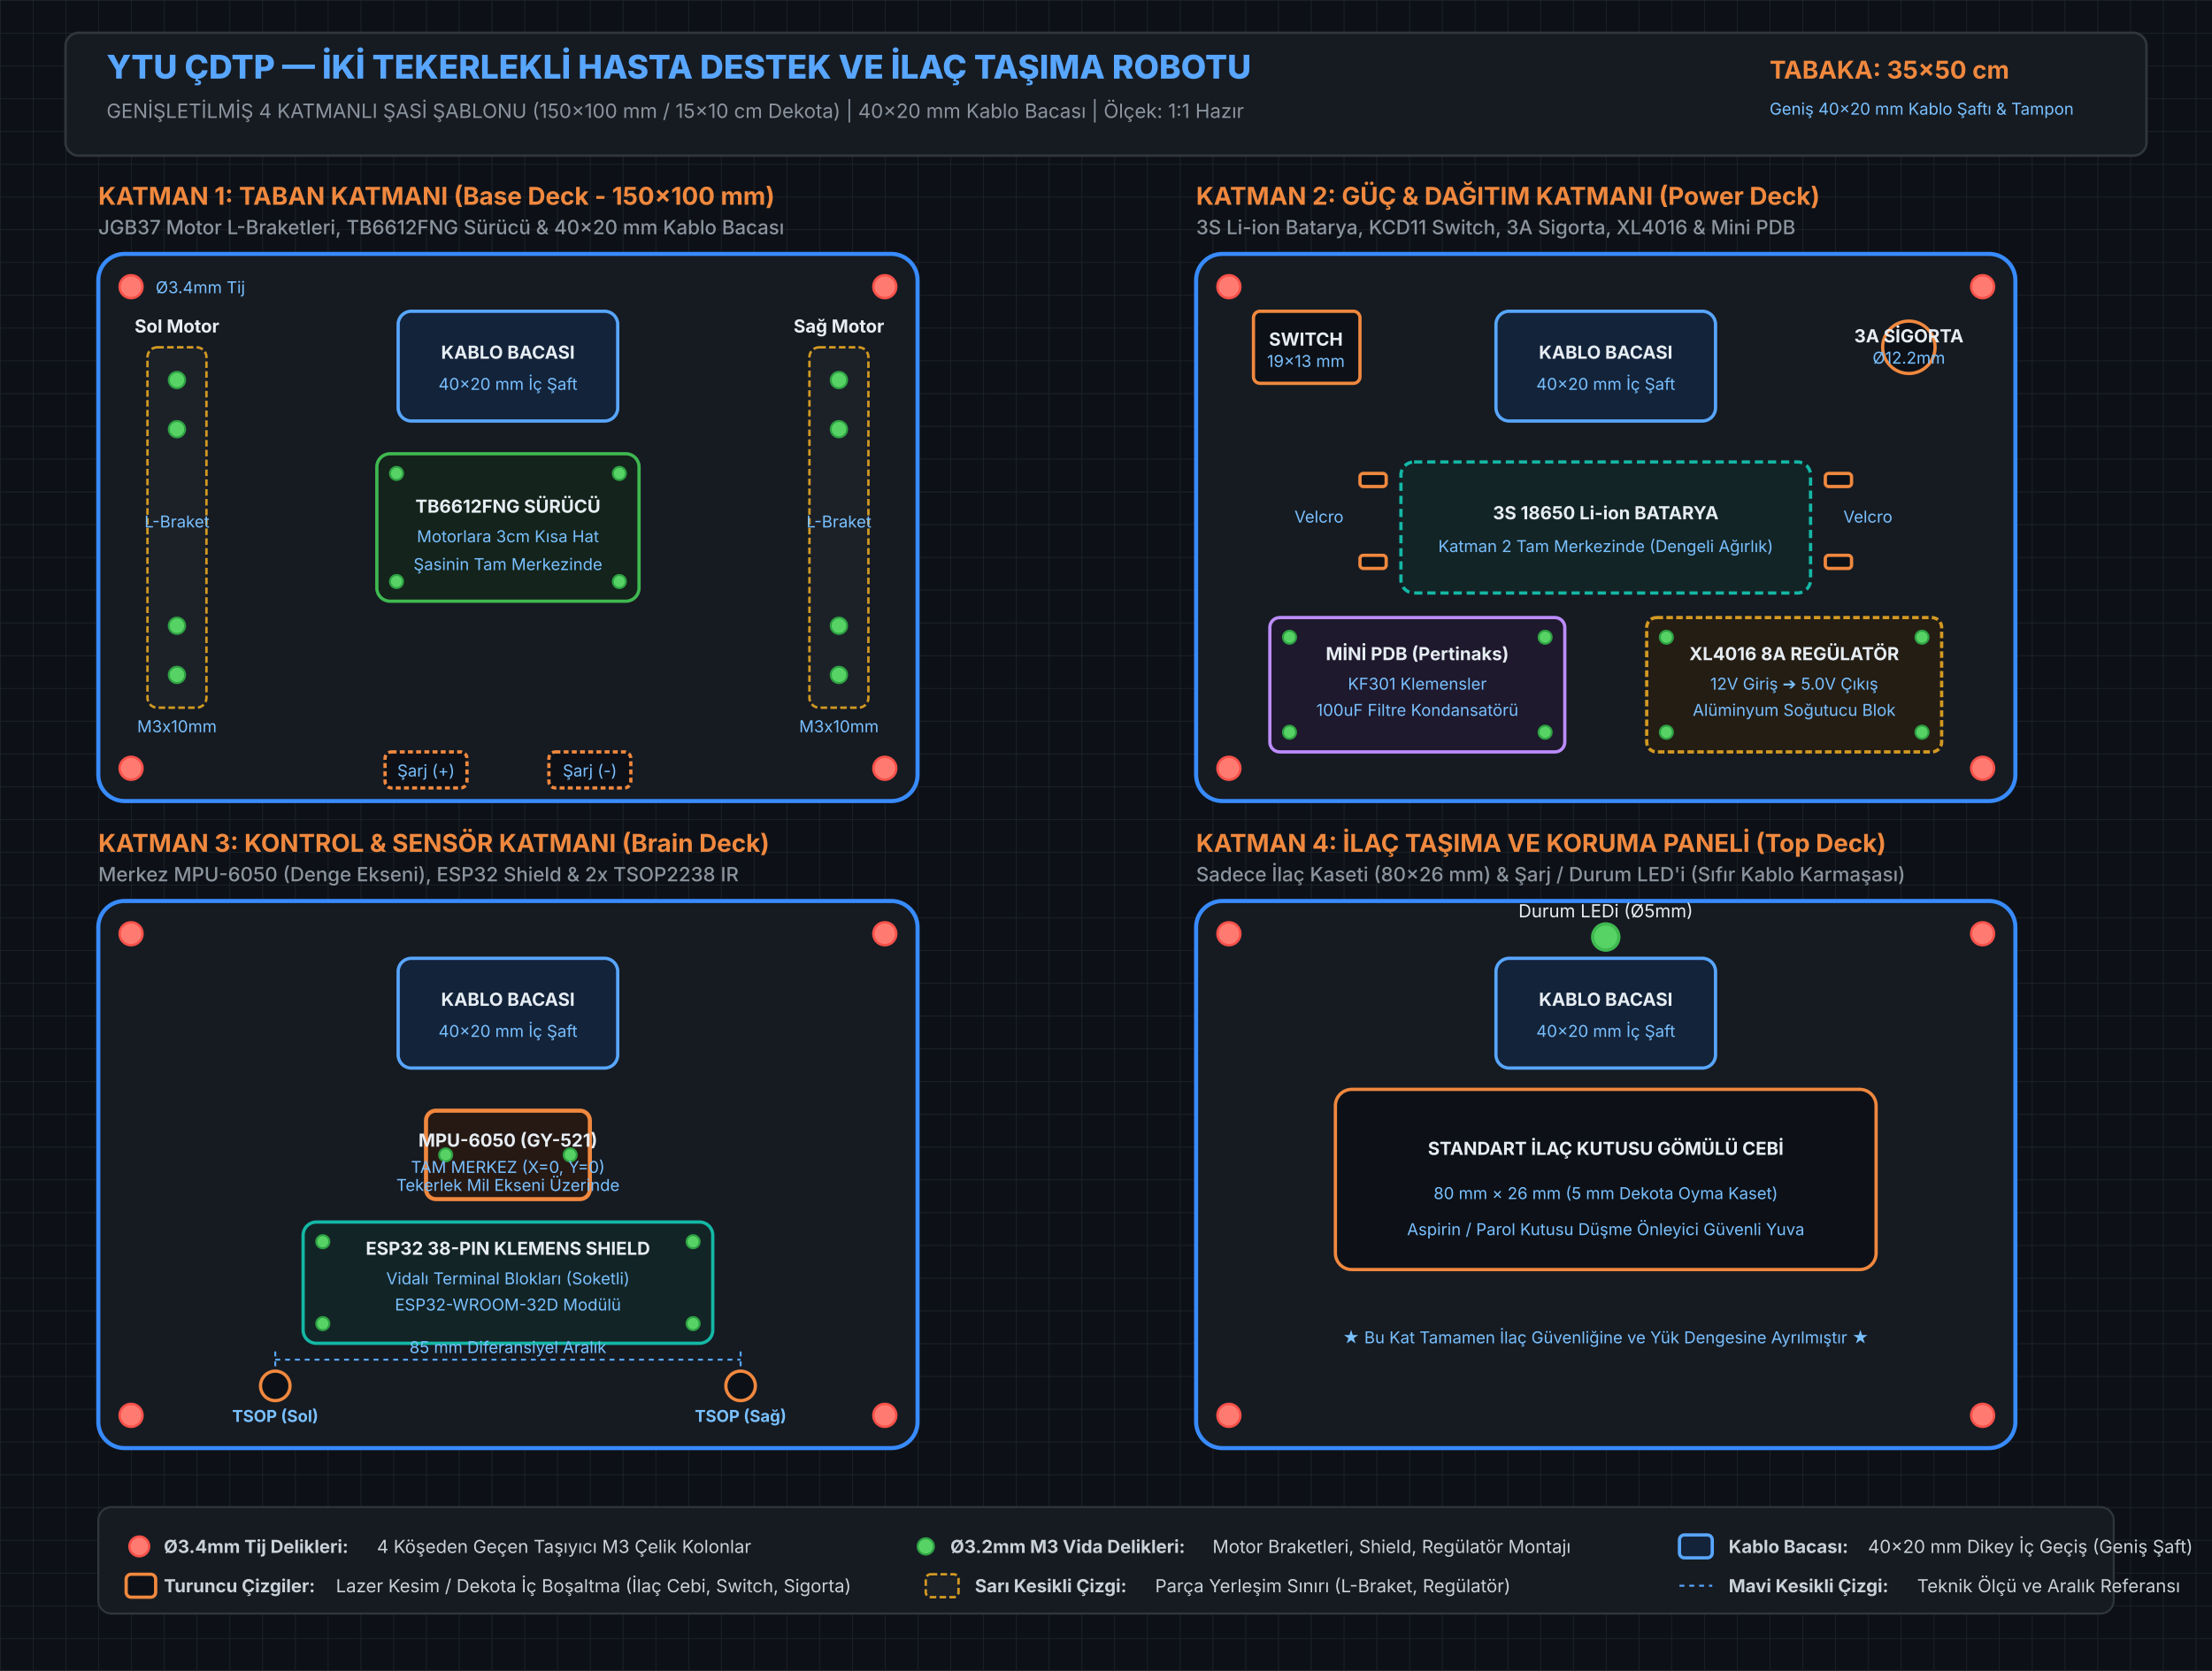
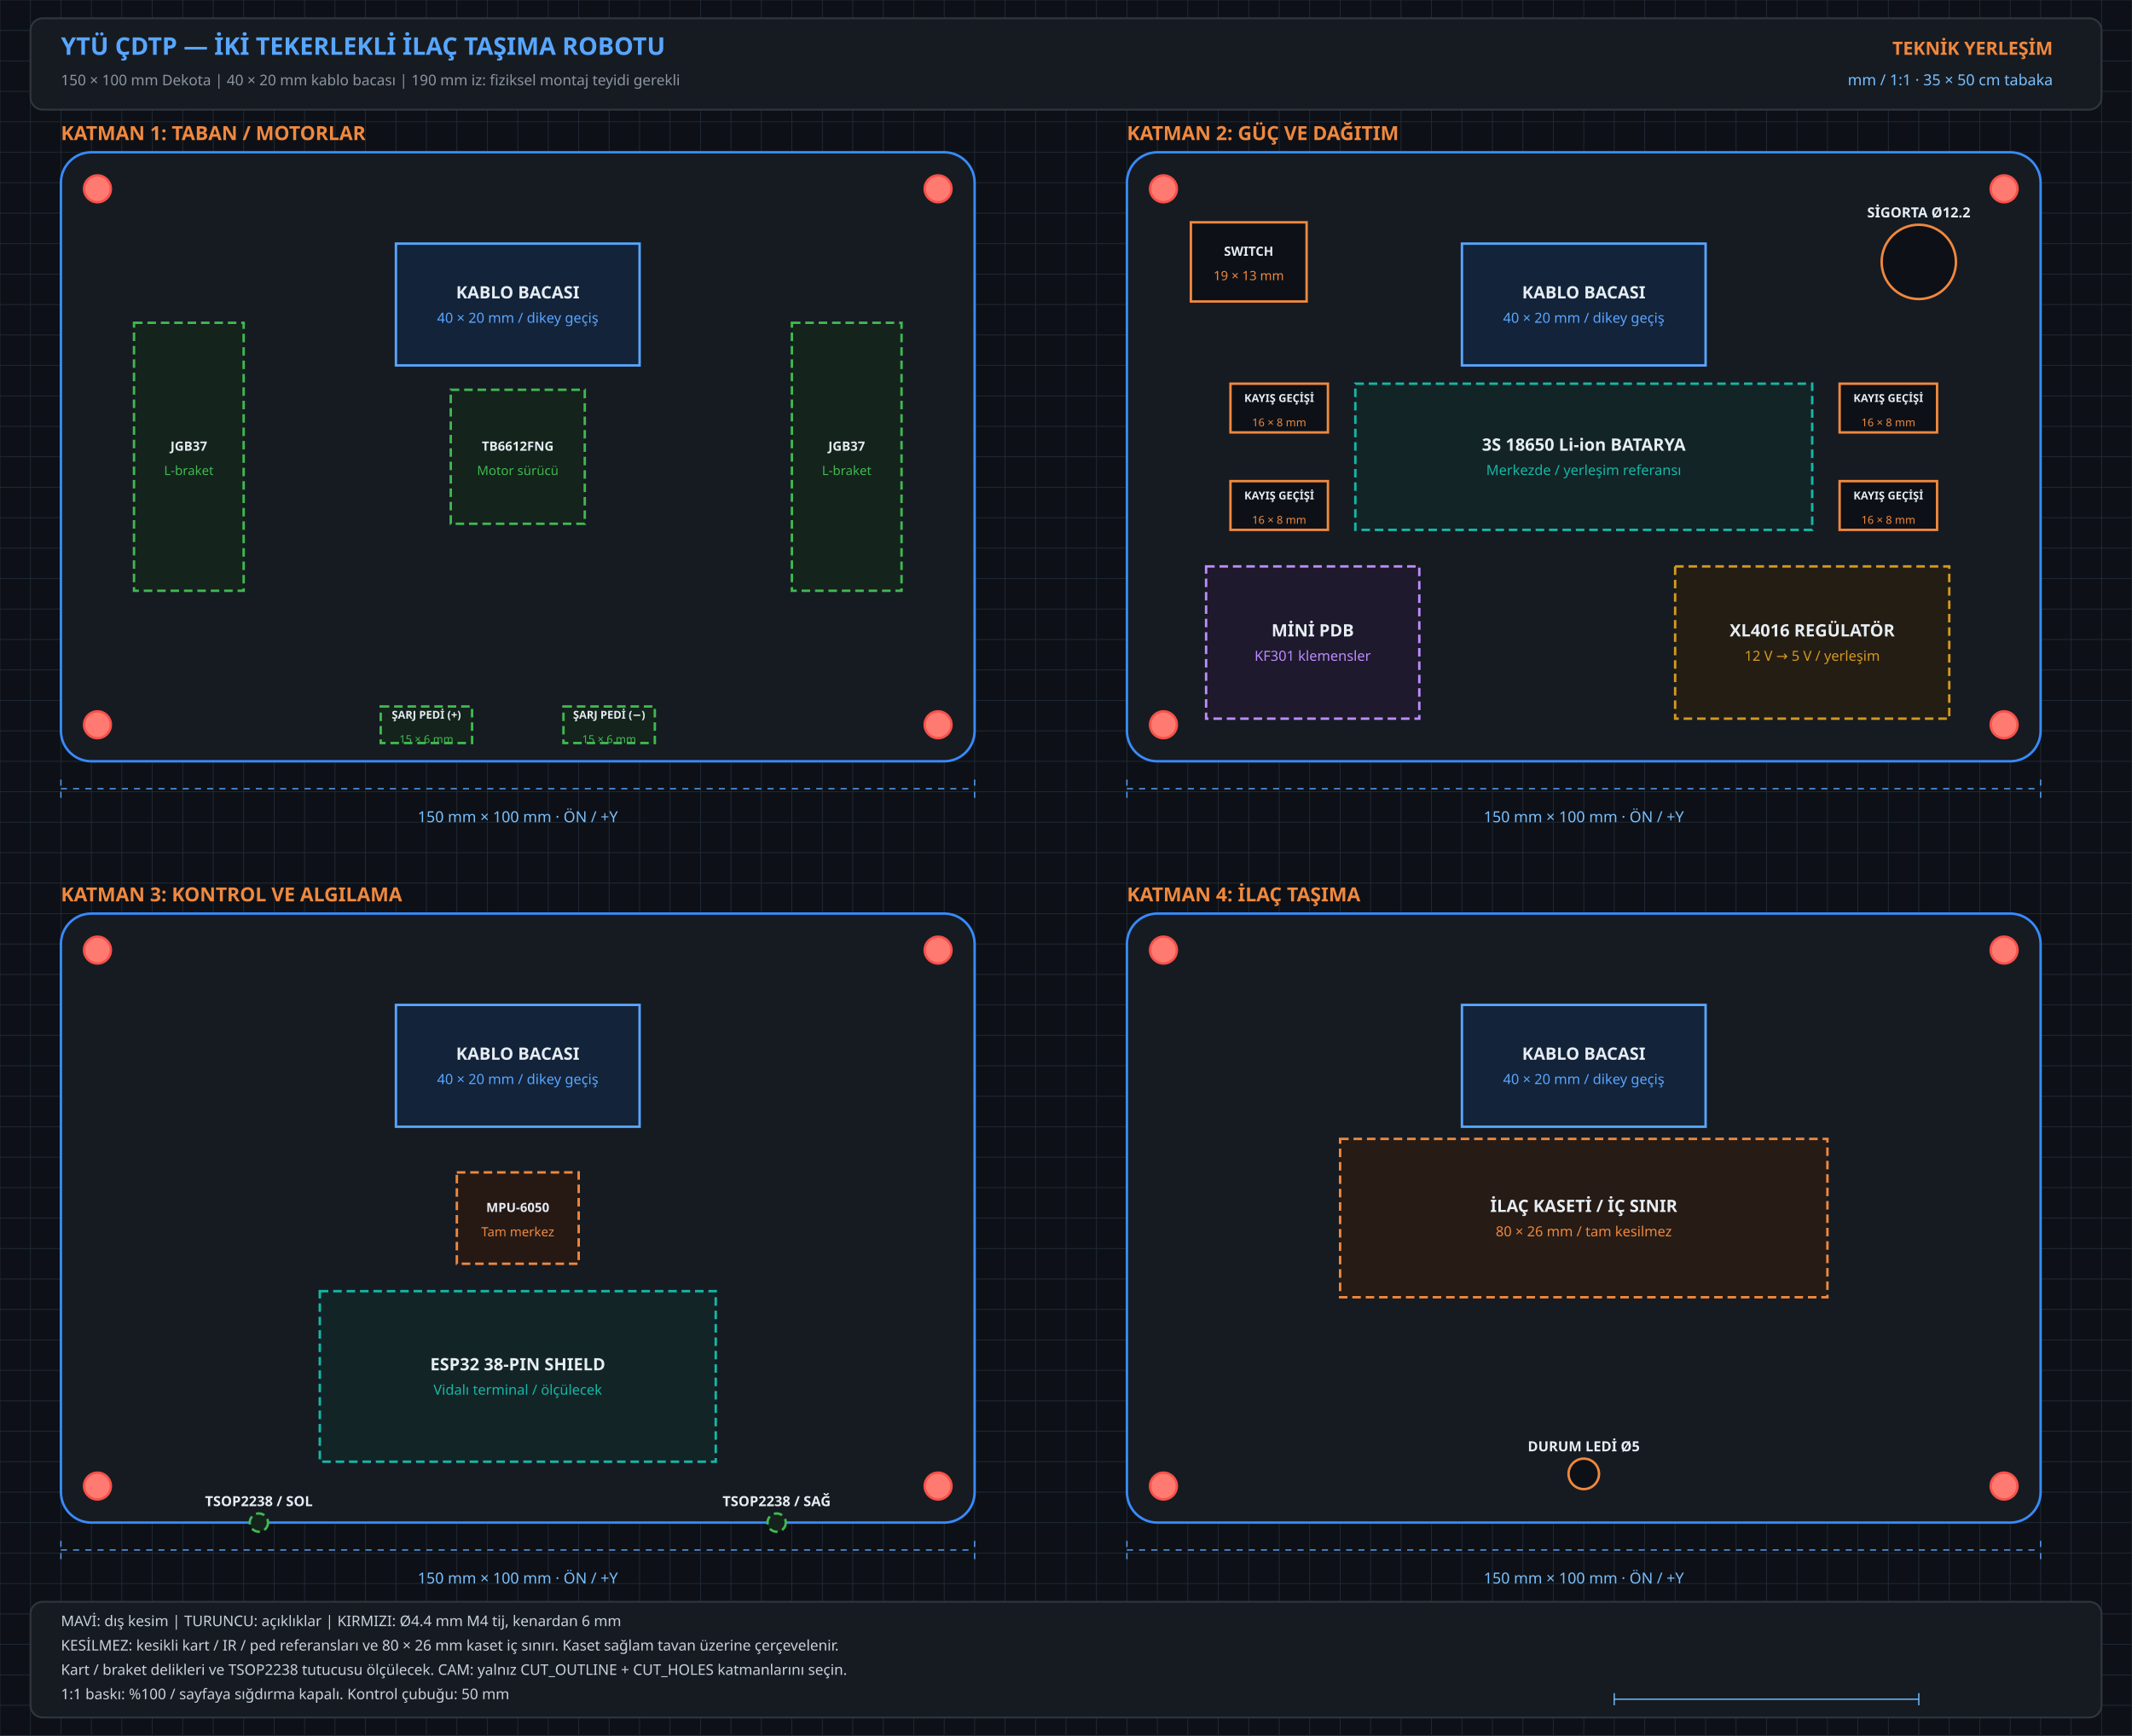
- <svg xmlns="http://www.w3.org/2000/svg" viewBox="0 0 1350 1020" width="100%" height="100%">
-   <defs>
-     <pattern id="cadGrid" width="20" height="20" patternUnits="userSpaceOnUse">
-       <path d="M 20 0 L 0 0 0 20" fill="none" stroke="#22272e" stroke-width="0.7" />
-     </pattern>
-     <style>
-       .title { font-family: 'Inter', -apple-system, sans-serif; font-weight: 800; fill: #58a6ff; }
-       .subtitle { font-family: 'Inter', -apple-system, sans-serif; font-weight: 400; fill: #8b949e; }
-       .plate-title { font-family: 'Inter', -apple-system, sans-serif; font-weight: 700; fill: #f0883e; font-size: 15px; }
-       .plate-sub { font-family: 'Inter', -apple-system, sans-serif; font-weight: 500; fill: #8b949e; font-size: 12px; }
-       .dim-text { font-family: 'Inter', -apple-system, sans-serif; font-size: 10px; fill: #79c0ff; }
-       .note-text { font-family: 'Inter', -apple-system, sans-serif; font-size: 11px; fill: #c9d1d9; }
-       .label-text { font-family: 'Inter', -apple-system, sans-serif; font-size: 11px; fill: #e6edf3; }
-       .outline { fill: #161b22; stroke: #388bfd; stroke-width: 2.5; }
-       .tij-hole { fill: #ff7b72; stroke: #f85149; stroke-width: 1.5; }
-       .mount-hole { fill: #56d364; stroke: #2ea043; stroke-width: 1.2; }
-       .slot { fill: #1c2128; stroke: #d29922; stroke-width: 1.5; stroke-dasharray: 4,2; }
-       .cutout { fill: #0d1117; stroke: #f0883e; stroke-width: 2.0; }
-       .riser { fill: #13233a; stroke: #58a6ff; stroke-width: 2.0; }
-       .dim-line { stroke: #58a6ff; stroke-width: 1.2; stroke-dasharray: 3,3; }
-       
-       /* Modüllere Özel Canlı Renkli Kutular */
-       .driver-box { fill: #14231b; stroke: #3fb950; stroke-width: 2.0; }
-       .pdb-box { fill: #1e192c; stroke: #bc8cff; stroke-width: 2.0; }
-       .reg-box { fill: #241d14; stroke: #d29922; stroke-width: 2.0; stroke-dasharray: 4,2; }
-       .shield-box { fill: #132426; stroke: #14b8a6; stroke-width: 2.0; }
-       .imu-box { fill: #261914; stroke: #f0883e; stroke-width: 2.5; }
-     </style>
-   </defs>
-   <rect width="1350" height="1020" fill="#0d1117" />
-   <rect width="1350" height="1020" fill="url(#cadGrid)" />
-   <rect x="40" y="20" width="1270" height="75" rx="8" fill="#161b22" stroke="#30363d" stroke-width="1.5" />
-   <text x="65" y="48" class="title" font-size="20">YTU ÇDTP — İKİ TEKERLEKLİ HASTA DESTEK VE İLAÇ TAŞIMA ROBOTU</text>
-   <text x="65" y="72" class="subtitle" font-size="12">GENİŞLETİLMİŞ 4 KATMANLI ŞASİ ŞABLONU (150×100 mm / 15×10 cm Dekota) | 40×20 mm Kablo Bacası | Ölçek: 1:1 Hazır</text>
-   <text x="1080" y="48" class="plate-title" font-size="14">TABAKA: 35×50 cm</text>
-   <text x="1080" y="70" class="dim-text" font-size="11">Geniş 40×20 mm Kablo Şaftı &amp; Tampon</text>
-   <g transform="translate(60, 125)">
-     <text x="0" y="0" class="plate-title">KATMAN 1: TABAN KATMANI (Base Deck - 150×100 mm)</text>
-     <text x="0" y="18" class="plate-sub">JGB37 Motor L-Braketleri, TB6612FNG Sürücü &amp; 40×20 mm Kablo Bacası</text>
-     <rect x="0" y="30" width="500" height="334" rx="16" class="outline" />
-     <circle cx="20" cy="50" r="7" class="tij-hole" />
-     <circle cx="480" cy="50" r="7" class="tij-hole" />
-     <circle cx="20" cy="344" r="7" class="tij-hole" />
-     <circle cx="480" cy="344" r="7" class="tij-hole" />
-     <text x="35" y="54" class="dim-text" font-size="9">Ø3.4mm Tij</text>
-     <rect x="30" y="87" width="36" height="220" rx="6" class="slot" />
-     <circle cx="48" cy="107" r="5" class="mount-hole" />
-     <circle cx="48" cy="137" r="5" class="mount-hole" />
-     <circle cx="48" cy="257" r="5" class="mount-hole" />
-     <circle cx="48" cy="287" r="5" class="mount-hole" />
-     <text x="48" y="78" text-anchor="middle" class="label-text" font-weight="bold" font-size="10" fill="#d29922">Sol Motor</text>
-     <text x="48" y="197" text-anchor="middle" class="dim-text" font-size="9">L-Braket</text>
-     <text x="48" y="322" text-anchor="middle" class="dim-text" font-size="8">M3x10mm</text>
-     <rect x="434" y="87" width="36" height="220" rx="6" class="slot" />
-     <circle cx="452" cy="107" r="5" class="mount-hole" />
-     <circle cx="452" cy="137" r="5" class="mount-hole" />
-     <circle cx="452" cy="257" r="5" class="mount-hole" />
-     <circle cx="452" cy="287" r="5" class="mount-hole" />
-     <text x="452" y="78" text-anchor="middle" class="label-text" font-weight="bold" font-size="10" fill="#d29922">Sağ Motor</text>
-     <text x="452" y="197" text-anchor="middle" class="dim-text" font-size="9">L-Braket</text>
-     <text x="452" y="322" text-anchor="middle" class="dim-text" font-size="8">M3x10mm</text>
-     <rect x="183" y="65" width="134" height="67" rx="8" class="riser" />
-     <text x="250" y="94" text-anchor="middle" class="label-text" font-weight="bold" font-size="11" fill="#58a6ff">KABLO BACASI</text>
-     <text x="250" y="113" text-anchor="middle" class="dim-text" font-size="10">40×20 mm İç Şaft</text>
-     <rect x="170" y="152" width="160" height="90" rx="8" class="driver-box" />
-     <circle cx="182" cy="164" r="4" class="mount-hole" />
-     <circle cx="318" cy="164" r="4" class="mount-hole" />
-     <circle cx="182" cy="230" r="4" class="mount-hole" />
-     <circle cx="318" cy="230" r="4" class="mount-hole" />
-     <text x="250" y="188" text-anchor="middle" class="label-text" font-weight="bold" font-size="12" fill="#56d364">TB6612FNG SÜRÜCÜ</text>
-     <text x="250" y="206" text-anchor="middle" class="dim-text" font-size="10">Motorlara 3cm Kısa Hat</text>
-     <text x="250" y="223" text-anchor="middle" class="dim-text" font-size="9" fill="#7ee787">Şasinin Tam Merkezinde</text>
-     <rect x="175" y="334" width="50" height="22" rx="4" class="cutout" stroke-dasharray="3,2" />
-     <rect x="275" y="334" width="50" height="22" rx="4" class="cutout" stroke-dasharray="3,2" />
-     <text x="200" y="349" text-anchor="middle" class="dim-text" font-size="10">Şarj (+)</text>
-     <text x="300" y="349" text-anchor="middle" class="dim-text" font-size="10">Şarj (-)</text>
+ <svg xmlns="http://www.w3.org/2000/svg" width="350mm" height="285mm" viewBox="0 0 350 285" font-family="sans-serif" font-size="2.5" fill="#c9d1d9">
+   <rect width="350" height="285" fill="#0d1117" />
+   <path d="M 0 0 V 285 M 5 0 V 285 M 10 0 V 285 M 15 0 V 285 M 20 0 V 285 M 25 0 V 285 M 30 0 V 285 M 35 0 V 285 M 40 0 V 285 M 45 0 V 285 M 50 0 V 285 M 55 0 V 285 M 60 0 V 285 M 65 0 V 285 M 70 0 V 285 M 75 0 V 285 M 80 0 V 285 M 85 0 V 285 M 90 0 V 285 M 95 0 V 285 M 100 0 V 285 M 105 0 V 285 M 110 0 V 285 M 115 0 V 285 M 120 0 V 285 M 125 0 V 285 M 130 0 V 285 M 135 0 V 285 M 140 0 V 285 M 145 0 V 285 M 150 0 V 285 M 155 0 V 285 M 160 0 V 285 M 165 0 V 285 M 170 0 V 285 M 175 0 V 285 M 180 0 V 285 M 185 0 V 285 M 190 0 V 285 M 195 0 V 285 M 200 0 V 285 M 205 0 V 285 M 210 0 V 285 M 215 0 V 285 M 220 0 V 285 M 225 0 V 285 M 230 0 V 285 M 235 0 V 285 M 240 0 V 285 M 245 0 V 285 M 250 0 V 285 M 255 0 V 285 M 260 0 V 285 M 265 0 V 285 M 270 0 V 285 M 275 0 V 285 M 280 0 V 285 M 285 0 V 285 M 290 0 V 285 M 295 0 V 285 M 300 0 V 285 M 305 0 V 285 M 310 0 V 285 M 315 0 V 285 M 320 0 V 285 M 325 0 V 285 M 330 0 V 285 M 335 0 V 285 M 340 0 V 285 M 345 0 V 285 M 350 0 V 285 M 0 0 H 350 M 0 5 H 350 M 0 10 H 350 M 0 15 H 350 M 0 20 H 350 M 0 25 H 350 M 0 30 H 350 M 0 35 H 350 M 0 40 H 350 M 0 45 H 350 M 0 50 H 350 M 0 55 H 350 M 0 60 H 350 M 0 65 H 350 M 0 70 H 350 M 0 75 H 350 M 0 80 H 350 M 0 85 H 350 M 0 90 H 350 M 0 95 H 350 M 0 100 H 350 M 0 105 H 350 M 0 110 H 350 M 0 115 H 350 M 0 120 H 350 M 0 125 H 350 M 0 130 H 350 M 0 135 H 350 M 0 140 H 350 M 0 145 H 350 M 0 150 H 350 M 0 155 H 350 M 0 160 H 350 M 0 165 H 350 M 0 170 H 350 M 0 175 H 350 M 0 180 H 350 M 0 185 H 350 M 0 190 H 350 M 0 195 H 350 M 0 200 H 350 M 0 205 H 350 M 0 210 H 350 M 0 215 H 350 M 0 220 H 350 M 0 225 H 350 M 0 230 H 350 M 0 235 H 350 M 0 240 H 350 M 0 245 H 350 M 0 250 H 350 M 0 255 H 350 M 0 260 H 350 M 0 265 H 350 M 0 270 H 350 M 0 275 H 350 M 0 280 H 350 M 0 285 H 350" fill="none" stroke="#222b38" stroke-width="0.12" />
+   <rect x="5" y="3" width="340" height="15" rx="2" fill="#161b22" stroke="#30363d" stroke-width="0.3" />
+   <text x="10" y="9" fill="#58a6ff" font-size="4" font-weight="bold">YTÜ ÇDTP — İKİ TEKERLEKLİ İLAÇ TAŞIMA ROBOTU</text>
+   <text x="10" y="14" fill="#8b949e" font-size="2.4">150 × 100 mm Dekota | 40 × 20 mm kablo bacası | 190 mm iz: fiziksel montaj teyidi gerekli</text>
+   <text x="337" y="9" text-anchor="end" fill="#f0883e" font-size="3" font-weight="bold">TEKNİK YERLEŞİM</text>
+   <text x="337" y="14" text-anchor="end" fill="#79c0ff">mm / 1:1 · 35 × 50 cm tabaka</text>
+   <g transform="translate(10,25)">
+     <text x="0" y="-2" fill="#f0883e" font-size="3.2" font-weight="bold">KATMAN 1: TABAN / MOTORLAR</text>
+     <rect id="1-0" class="CUT_OUTLINE" fill="#161b22" stroke="#388bfd" stroke-width="0.4" x="0" y="0" width="150" height="100" rx="5" />
+     <circle id="1-1" class="CUT_HOLES" fill="#ff7b72" stroke="#f85149" stroke-width="0.4" cx="6" cy="6" r="2.2" />
+     <circle id="1-2" class="CUT_HOLES" fill="#ff7b72" stroke="#f85149" stroke-width="0.4" cx="6" cy="94" r="2.2" />
+     <circle id="1-3" class="CUT_HOLES" fill="#ff7b72" stroke="#f85149" stroke-width="0.4" cx="144" cy="6" r="2.2" />
+     <circle id="1-4" class="CUT_HOLES" fill="#ff7b72" stroke="#f85149" stroke-width="0.4" cx="144" cy="94" r="2.2" />
+     <rect id="1-5" class="CUT_HOLES" fill="#13233a" stroke="#58a6ff" stroke-width="0.4" x="55" y="15" width="40" height="20" rx="0" />
+     <text x="75.0" y="24.0" text-anchor="middle" fill="#e6edf3" font-weight="bold" font-size="2.8">KABLO BACASI</text>
+     <text x="75.0" y="28.0" text-anchor="middle" fill="#58a6ff" font-size="2.3">40 × 20 mm / dikey geçiş</text>
+     <rect id="1-6" class="REFERENCE" fill="#14231b" stroke="#3fb950" stroke-width="0.4" stroke-dasharray="1.4 0.8" x="12" y="28" width="18" height="44" rx="0" />
+     <text x="21.0" y="49.0" text-anchor="middle" fill="#e6edf3" font-weight="bold" font-size="2.1">JGB37</text>
+     <text x="21.0" y="53.0" text-anchor="middle" fill="#3fb950" font-size="2.1">L-braket</text>
+     <rect id="1-7" class="REFERENCE" fill="#14231b" stroke="#3fb950" stroke-width="0.4" stroke-dasharray="1.4 0.8" x="120" y="28" width="18" height="44" rx="0" />
+     <text x="129.0" y="49.0" text-anchor="middle" fill="#e6edf3" font-weight="bold" font-size="2.1">JGB37</text>
+     <text x="129.0" y="53.0" text-anchor="middle" fill="#3fb950" font-size="2.1">L-braket</text>
+     <rect id="1-8" class="REFERENCE" fill="#14231b" stroke="#3fb950" stroke-width="0.4" stroke-dasharray="1.4 0.8" x="64" y="39" width="22" height="22" rx="0" />
+     <text x="75.0" y="49.0" text-anchor="middle" fill="#e6edf3" font-weight="bold" font-size="2.1">TB6612FNG</text>
+     <text x="75.0" y="53.0" text-anchor="middle" fill="#3fb950" font-size="2.1">Motor sürücü</text>
+     <rect id="1-9" class="REFERENCE" fill="#14231b" stroke="#3fb950" stroke-width="0.4" stroke-dasharray="1.4 0.8" x="52.5" y="91" width="15" height="6" rx="0" />
+     <text x="60.0" y="93.0" text-anchor="middle" fill="#e6edf3" font-weight="bold" font-size="1.8">ŞARJ PEDİ (+)</text>
+     <text x="60.0" y="97.0" text-anchor="middle" fill="#3fb950" font-size="1.8">15 × 6 mm</text>
+     <rect id="1-10" class="REFERENCE" fill="#14231b" stroke="#3fb950" stroke-width="0.4" stroke-dasharray="1.4 0.8" x="82.5" y="91" width="15" height="6" rx="0" />
+     <text x="90.0" y="93.0" text-anchor="middle" fill="#e6edf3" font-weight="bold" font-size="1.8">ŞARJ PEDİ (−)</text>
+     <text x="90.0" y="97.0" text-anchor="middle" fill="#3fb950" font-size="1.8">15 × 6 mm</text>
+     <path d="M 0 103 V 106 M 0 104.5 H 150 M 150 103 V 106" fill="none" stroke="#58a6ff" stroke-width="0.2" stroke-dasharray="1 1" />
+     <text x="75" y="110" text-anchor="middle" fill="#79c0ff">150 mm × 100 mm · ÖN / +Y</text>
  </g>
-   <g transform="translate(730, 125)">
-     <text x="0" y="0" class="plate-title">KATMAN 2: GÜÇ &amp; DAĞITIM KATMANI (Power Deck)</text>
-     <text x="0" y="18" class="plate-sub">3S Li-ion Batarya, KCD11 Switch, 3A Sigorta, XL4016 &amp; Mini PDB</text>
-     <rect x="0" y="30" width="500" height="334" rx="16" class="outline" />
-     <circle cx="20" cy="50" r="7" class="tij-hole" />
-     <circle cx="480" cy="50" r="7" class="tij-hole" />
-     <circle cx="20" cy="344" r="7" class="tij-hole" />
-     <circle cx="480" cy="344" r="7" class="tij-hole" />
-     <rect x="183" y="65" width="134" height="67" rx="8" class="riser" />
-     <text x="250" y="94" text-anchor="middle" class="label-text" font-weight="bold" font-size="11" fill="#58a6ff">KABLO BACASI</text>
-     <text x="250" y="113" text-anchor="middle" class="dim-text" font-size="10">40×20 mm İç Şaft</text>
-     <rect x="35" y="65" width="65" height="44" rx="4" class="cutout" />
-     <text x="67" y="86" text-anchor="middle" class="label-text" font-weight="bold" font-size="9" fill="#f0883e">SWITCH</text>
-     <text x="67" y="99" text-anchor="middle" class="dim-text" font-size="8">19×13 mm</text>
-     <circle cx="435" cy="87" r="16" class="cutout" />
-     <text x="435" y="84" text-anchor="middle" class="label-text" font-weight="bold" font-size="9" fill="#f0883e">3A SİGORTA</text>
-     <text x="435" y="97" text-anchor="middle" class="dim-text" font-size="8">Ø12.2mm</text>
-     <rect x="125" y="157" width="250" height="80" rx="8" class="shield-box" stroke-dasharray="5,3" />
-     <text x="250" y="192" text-anchor="middle" class="label-text" font-weight="bold" font-size="12" fill="#79c0ff">3S 18650 Li-ion BATARYA</text>
-     <text x="250" y="212" text-anchor="middle" class="dim-text" font-size="10">Katman 2 Tam Merkezinde (Dengeli Ağırlık)</text>
-     <rect x="100" y="164" width="16" height="8" rx="2" class="cutout" />
-     <rect x="384" y="164" width="16" height="8" rx="2" class="cutout" />
-     <rect x="100" y="214" width="16" height="8" rx="2" class="cutout" />
-     <rect x="384" y="214" width="16" height="8" rx="2" class="cutout" />
-     <text x="75" y="194" text-anchor="middle" class="dim-text" font-size="8">Velcro</text>
-     <text x="410" y="194" text-anchor="middle" class="dim-text" font-size="8">Velcro</text>
-     <rect x="45" y="252" width="180" height="82" rx="6" class="pdb-box" />
-     <circle cx="57" cy="264" r="4" class="mount-hole" />
-     <circle cx="213" cy="264" r="4" class="mount-hole" />
-     <circle cx="57" cy="322" r="4" class="mount-hole" />
-     <circle cx="213" cy="322" r="4" class="mount-hole" />
-     <text x="135" y="278" text-anchor="middle" class="label-text" font-weight="bold" font-size="11" fill="#bc8cff">MİNİ PDB (Pertinaks)</text>
-     <text x="135" y="296" text-anchor="middle" class="dim-text" font-size="10">KF301 Klemensler</text>
-     <text x="135" y="312" text-anchor="middle" class="dim-text" font-size="9">100uF Filtre Kondansatörü</text>
-     <rect x="275" y="252" width="180" height="82" rx="6" class="reg-box" />
-     <circle cx="287" cy="264" r="4" class="mount-hole" />
-     <circle cx="443" cy="264" r="4" class="mount-hole" />
-     <circle cx="287" cy="322" r="4" class="mount-hole" />
-     <circle cx="443" cy="322" r="4" class="mount-hole" />
-     <text x="365" y="278" text-anchor="middle" class="label-text" font-weight="bold" font-size="11" fill="#d29922">XL4016 8A REGÜLATÖR</text>
-     <text x="365" y="296" text-anchor="middle" class="dim-text" font-size="10">12V Giriş  ➔  5.0V Çıkış</text>
-     <text x="365" y="312" text-anchor="middle" class="dim-text" font-size="9">Alüminyum Soğutucu Blok</text>
+   <g transform="translate(185,25)">
+     <text x="0" y="-2" fill="#f0883e" font-size="3.2" font-weight="bold">KATMAN 2: GÜÇ VE DAĞITIM</text>
+     <rect id="2-0" class="CUT_OUTLINE" fill="#161b22" stroke="#388bfd" stroke-width="0.4" x="0" y="0" width="150" height="100" rx="5" />
+     <circle id="2-1" class="CUT_HOLES" fill="#ff7b72" stroke="#f85149" stroke-width="0.4" cx="6" cy="6" r="2.2" />
+     <circle id="2-2" class="CUT_HOLES" fill="#ff7b72" stroke="#f85149" stroke-width="0.4" cx="6" cy="94" r="2.2" />
+     <circle id="2-3" class="CUT_HOLES" fill="#ff7b72" stroke="#f85149" stroke-width="0.4" cx="144" cy="6" r="2.2" />
+     <circle id="2-4" class="CUT_HOLES" fill="#ff7b72" stroke="#f85149" stroke-width="0.4" cx="144" cy="94" r="2.2" />
+     <rect id="2-5" class="CUT_HOLES" fill="#13233a" stroke="#58a6ff" stroke-width="0.4" x="55" y="15" width="40" height="20" rx="0" />
+     <text x="75.0" y="24.0" text-anchor="middle" fill="#e6edf3" font-weight="bold" font-size="2.8">KABLO BACASI</text>
+     <text x="75.0" y="28.0" text-anchor="middle" fill="#58a6ff" font-size="2.3">40 × 20 mm / dikey geçiş</text>
+     <rect id="2-6" class="CUT_HOLES" fill="#0d1117" stroke="#f0883e" stroke-width="0.4" x="10.5" y="11.5" width="19" height="13" rx="0" />
+     <text x="20.0" y="17.0" text-anchor="middle" fill="#e6edf3" font-weight="bold" font-size="2.1">SWITCH</text>
+     <text x="20.0" y="21.0" text-anchor="middle" fill="#f0883e" font-size="2.1">19 × 13 mm</text>
+     <circle id="2-7" class="CUT_HOLES" fill="#0d1117" stroke="#f0883e" stroke-width="0.4" cx="130" cy="18" r="6.1" />
+     <text x="130" y="10.7" text-anchor="middle" fill="#e6edf3" font-weight="bold" font-size="2.3">SİGORTA Ø12.2</text>
+     <rect id="2-8" class="REFERENCE" fill="#132426" stroke="#14b8a6" stroke-width="0.4" stroke-dasharray="1.4 0.8" x="37.5" y="38" width="75" height="24" rx="0" />
+     <text x="75.0" y="49.0" text-anchor="middle" fill="#e6edf3" font-weight="bold" font-size="2.8">3S 18650 Li-ion BATARYA</text>
+     <text x="75.0" y="53.0" text-anchor="middle" fill="#14b8a6" font-size="2.3">Merkezde / yerleşim referansı</text>
+     <rect id="2-9" class="REFERENCE" fill="#1e192c" stroke="#bc8cff" stroke-width="0.4" stroke-dasharray="1.4 0.8" x="13" y="68" width="35" height="25" rx="0" />
+     <text x="30.5" y="79.5" text-anchor="middle" fill="#e6edf3" font-weight="bold" font-size="2.8">MİNİ PDB</text>
+     <text x="30.5" y="83.5" text-anchor="middle" fill="#bc8cff" font-size="2.3">KF301 klemensler</text>
+     <rect id="2-10" class="REFERENCE" fill="#241d14" stroke="#d29922" stroke-width="0.4" stroke-dasharray="1.4 0.8" x="90" y="68" width="45" height="25" rx="0" />
+     <text x="112.5" y="79.5" text-anchor="middle" fill="#e6edf3" font-weight="bold" font-size="2.8">XL4016 REGÜLATÖR</text>
+     <text x="112.5" y="83.5" text-anchor="middle" fill="#d29922" font-size="2.3">12 V → 5 V / yerleşim</text>
+     <rect id="2-11" class="CUT_HOLES" fill="#0d1117" stroke="#f0883e" stroke-width="0.4" x="17" y="38" width="16" height="8" rx="0" />
+     <text x="25.0" y="41.0" text-anchor="middle" fill="#e6edf3" font-weight="bold" font-size="1.8">KAYIŞ GEÇİŞİ</text>
+     <text x="25.0" y="45.0" text-anchor="middle" fill="#f0883e" font-size="1.8">16 × 8 mm</text>
+     <rect id="2-12" class="CUT_HOLES" fill="#0d1117" stroke="#f0883e" stroke-width="0.4" x="17" y="54" width="16" height="8" rx="0" />
+     <text x="25.0" y="57.0" text-anchor="middle" fill="#e6edf3" font-weight="bold" font-size="1.8">KAYIŞ GEÇİŞİ</text>
+     <text x="25.0" y="61.0" text-anchor="middle" fill="#f0883e" font-size="1.8">16 × 8 mm</text>
+     <rect id="2-13" class="CUT_HOLES" fill="#0d1117" stroke="#f0883e" stroke-width="0.4" x="117" y="38" width="16" height="8" rx="0" />
+     <text x="125.0" y="41.0" text-anchor="middle" fill="#e6edf3" font-weight="bold" font-size="1.8">KAYIŞ GEÇİŞİ</text>
+     <text x="125.0" y="45.0" text-anchor="middle" fill="#f0883e" font-size="1.8">16 × 8 mm</text>
+     <rect id="2-14" class="CUT_HOLES" fill="#0d1117" stroke="#f0883e" stroke-width="0.4" x="117" y="54" width="16" height="8" rx="0" />
+     <text x="125.0" y="57.0" text-anchor="middle" fill="#e6edf3" font-weight="bold" font-size="1.8">KAYIŞ GEÇİŞİ</text>
+     <text x="125.0" y="61.0" text-anchor="middle" fill="#f0883e" font-size="1.8">16 × 8 mm</text>
+     <path d="M 0 103 V 106 M 0 104.5 H 150 M 150 103 V 106" fill="none" stroke="#58a6ff" stroke-width="0.2" stroke-dasharray="1 1" />
+     <text x="75" y="110" text-anchor="middle" fill="#79c0ff">150 mm × 100 mm · ÖN / +Y</text>
  </g>
-   <g transform="translate(60, 520)">
-     <text x="0" y="0" class="plate-title">KATMAN 3: KONTROL &amp; SENSÖR KATMANI (Brain Deck)</text>
-     <text x="0" y="18" class="plate-sub">Merkez MPU-6050 (Denge Ekseni), ESP32 Shield &amp; 2x TSOP2238 IR</text>
-     <rect x="0" y="30" width="500" height="334" rx="16" class="outline" />
-     <circle cx="20" cy="50" r="7" class="tij-hole" />
-     <circle cx="480" cy="50" r="7" class="tij-hole" />
-     <circle cx="20" cy="344" r="7" class="tij-hole" />
-     <circle cx="480" cy="344" r="7" class="tij-hole" />
-     <rect x="183" y="65" width="134" height="67" rx="8" class="riser" />
-     <text x="250" y="94" text-anchor="middle" class="label-text" font-weight="bold" font-size="11" fill="#58a6ff">KABLO BACASI</text>
-     <text x="250" y="113" text-anchor="middle" class="dim-text" font-size="10">40×20 mm İç Şaft</text>
-     <rect x="200" y="158" width="100" height="54" rx="6" class="imu-box" />
-     <circle cx="212" cy="185" r="4" class="mount-hole" />
-     <circle cx="288" cy="185" r="4" class="mount-hole" />
-     <text x="250" y="180" text-anchor="middle" class="label-text" font-weight="bold" font-size="12" fill="#f0883e">MPU-6050 (GY-521)</text>
-     <text x="250" y="196" text-anchor="middle" class="dim-text" font-size="10" fill="#ffb787">TAM MERKEZ (X=0, Y=0)</text>
-     <text x="250" y="207" text-anchor="middle" class="dim-text" font-size="8" fill="#7ee787">Tekerlek Mil Ekseni Üzerinde</text>
-     <rect x="125" y="226" width="250" height="74" rx="8" class="shield-box" />
-     <circle cx="137" cy="238" r="4" class="mount-hole" />
-     <circle cx="363" cy="238" r="4" class="mount-hole" />
-     <circle cx="137" cy="288" r="4" class="mount-hole" />
-     <circle cx="363" cy="288" r="4" class="mount-hole" />
-     <text x="250" y="246" text-anchor="middle" class="label-text" font-weight="bold" font-size="12" fill="#2dd4bf">ESP32 38-PIN KLEMENS SHIELD</text>
-     <text x="250" y="264" text-anchor="middle" class="dim-text" font-size="10">Vidalı Terminal Blokları (Soketli)</text>
-     <text x="250" y="280" text-anchor="middle" class="dim-text" font-size="9" fill="#14b8a6">ESP32-WROOM-32D Modülü</text>
-     <line x1="108" y1="310" x2="392" y2="310" class="dim-line" />
-     <line x1="108" y1="305" x2="108" y2="315" class="dim-line" />
-     <line x1="392" y1="305" x2="392" y2="315" class="dim-line" />
-     <text x="250" y="306" text-anchor="middle" class="dim-text" font-size="10" fill="#79c0ff">85 mm Diferansiyel Aralık</text>
-     <circle cx="108" cy="326" r="9" class="cutout" />
-     <circle cx="392" cy="326" r="9" class="cutout" />
-     <text x="108" y="348" text-anchor="middle" class="dim-text" font-size="10" font-weight="bold" fill="#f0883e">TSOP (Sol)</text>
-     <text x="392" y="348" text-anchor="middle" class="dim-text" font-size="10" font-weight="bold" fill="#f0883e">TSOP (Sağ)</text>
+   <g transform="translate(10,150)">
+     <text x="0" y="-2" fill="#f0883e" font-size="3.2" font-weight="bold">KATMAN 3: KONTROL VE ALGILAMA</text>
+     <rect id="3-0" class="CUT_OUTLINE" fill="#161b22" stroke="#388bfd" stroke-width="0.4" x="0" y="0" width="150" height="100" rx="5" />
+     <circle id="3-1" class="CUT_HOLES" fill="#ff7b72" stroke="#f85149" stroke-width="0.4" cx="6" cy="6" r="2.2" />
+     <circle id="3-2" class="CUT_HOLES" fill="#ff7b72" stroke="#f85149" stroke-width="0.4" cx="6" cy="94" r="2.2" />
+     <circle id="3-3" class="CUT_HOLES" fill="#ff7b72" stroke="#f85149" stroke-width="0.4" cx="144" cy="6" r="2.2" />
+     <circle id="3-4" class="CUT_HOLES" fill="#ff7b72" stroke="#f85149" stroke-width="0.4" cx="144" cy="94" r="2.2" />
+     <rect id="3-5" class="CUT_HOLES" fill="#13233a" stroke="#58a6ff" stroke-width="0.4" x="55" y="15" width="40" height="20" rx="0" />
+     <text x="75.0" y="24.0" text-anchor="middle" fill="#e6edf3" font-weight="bold" font-size="2.8">KABLO BACASI</text>
+     <text x="75.0" y="28.0" text-anchor="middle" fill="#58a6ff" font-size="2.3">40 × 20 mm / dikey geçiş</text>
+     <rect id="3-6" class="REFERENCE" fill="#261914" stroke="#f0883e" stroke-width="0.4" stroke-dasharray="1.4 0.8" x="65" y="42.5" width="20" height="15" rx="0" />
+     <text x="75.0" y="49.0" text-anchor="middle" fill="#e6edf3" font-weight="bold" font-size="2.1">MPU-6050</text>
+     <text x="75.0" y="53.0" text-anchor="middle" fill="#f0883e" font-size="2.1">Tam merkez</text>
+     <rect id="3-7" class="REFERENCE" fill="#132426" stroke="#14b8a6" stroke-width="0.4" stroke-dasharray="1.4 0.8" x="42.5" y="62" width="65" height="28" rx="0" />
+     <text x="75.0" y="75.0" text-anchor="middle" fill="#e6edf3" font-weight="bold" font-size="2.8">ESP32 38-PIN SHIELD</text>
+     <text x="75.0" y="79.0" text-anchor="middle" fill="#14b8a6" font-size="2.3">Vidalı terminal / ölçülecek</text>
+     <circle id="3-8" class="REFERENCE" fill="#14231b" stroke="#3fb950" stroke-width="0.4" stroke-dasharray="1.4 0.8" cx="32.5" cy="100" r="1.5" />
+     <text x="32.5" y="97.3" text-anchor="middle" fill="#e6edf3" font-weight="bold" font-size="2.3">TSOP2238 / SOL</text>
+     <circle id="3-9" class="REFERENCE" fill="#14231b" stroke="#3fb950" stroke-width="0.4" stroke-dasharray="1.4 0.8" cx="117.5" cy="100" r="1.5" />
+     <text x="117.5" y="97.3" text-anchor="middle" fill="#e6edf3" font-weight="bold" font-size="2.3">TSOP2238 / SAĞ</text>
+     <path d="M 0 103 V 106 M 0 104.5 H 150 M 150 103 V 106" fill="none" stroke="#58a6ff" stroke-width="0.2" stroke-dasharray="1 1" />
+     <text x="75" y="110" text-anchor="middle" fill="#79c0ff">150 mm × 100 mm · ÖN / +Y</text>
  </g>
-   <g transform="translate(730, 520)">
-     <text x="0" y="0" class="plate-title">KATMAN 4: İLAÇ TAŞIMA VE KORUMA PANELİ (Top Deck)</text>
-     <text x="0" y="18" class="plate-sub">Sadece İlaç Kaseti (80×26 mm) &amp; Şarj / Durum LED'i (Sıfır Kablo Karmaşası)</text>
-     <rect x="0" y="30" width="500" height="334" rx="16" class="outline" />
-     <circle cx="20" cy="50" r="7" class="tij-hole" />
-     <circle cx="480" cy="50" r="7" class="tij-hole" />
-     <circle cx="20" cy="344" r="7" class="tij-hole" />
-     <circle cx="480" cy="344" r="7" class="tij-hole" />
-     <circle cx="250" cy="52" r="8" fill="#56d364" stroke="#3fb950" stroke-width="2" />
-     <text x="250" y="40" text-anchor="middle" class="label-text" font-size="10">Durum LEDi (Ø5mm)</text>
-     <rect x="183" y="65" width="134" height="67" rx="8" class="riser" />
-     <text x="250" y="94" text-anchor="middle" class="label-text" font-weight="bold" font-size="11" fill="#58a6ff">KABLO BACASI</text>
-     <text x="250" y="113" text-anchor="middle" class="dim-text" font-size="10">40×20 mm İç Şaft</text>
-     <rect x="85" y="145" width="330" height="110" rx="10" class="cutout" stroke-width="3" />
-     <text x="250" y="185" text-anchor="middle" class="label-text" font-weight="bold" font-size="14" fill="#f0883e">STANDART İLAÇ KUTUSU GÖMÜLÜ CEBİ</text>
-     <text x="250" y="212" text-anchor="middle" class="dim-text" font-size="12">80 mm × 26 mm (5 mm Dekota Oyma Kaset)</text>
-     <text x="250" y="234" text-anchor="middle" class="dim-text" font-size="11" fill="#7ee787">Aspirin / Parol Kutusu Düşme Önleyici Güvenli Yuva</text>
-     <text x="250" y="300" text-anchor="middle" class="dim-text" font-size="10" fill="#8b949e">★ Bu Kat Tamamen İlaç Güvenliğine ve Yük Dengesine Ayrılmıştır ★</text>
+   <g transform="translate(185,150)">
+     <text x="0" y="-2" fill="#f0883e" font-size="3.2" font-weight="bold">KATMAN 4: İLAÇ TAŞIMA</text>
+     <rect id="4-0" class="CUT_OUTLINE" fill="#161b22" stroke="#388bfd" stroke-width="0.4" x="0" y="0" width="150" height="100" rx="5" />
+     <circle id="4-1" class="CUT_HOLES" fill="#ff7b72" stroke="#f85149" stroke-width="0.4" cx="6" cy="6" r="2.2" />
+     <circle id="4-2" class="CUT_HOLES" fill="#ff7b72" stroke="#f85149" stroke-width="0.4" cx="6" cy="94" r="2.2" />
+     <circle id="4-3" class="CUT_HOLES" fill="#ff7b72" stroke="#f85149" stroke-width="0.4" cx="144" cy="6" r="2.2" />
+     <circle id="4-4" class="CUT_HOLES" fill="#ff7b72" stroke="#f85149" stroke-width="0.4" cx="144" cy="94" r="2.2" />
+     <rect id="4-5" class="CUT_HOLES" fill="#13233a" stroke="#58a6ff" stroke-width="0.4" x="55" y="15" width="40" height="20" rx="0" />
+     <text x="75.0" y="24.0" text-anchor="middle" fill="#e6edf3" font-weight="bold" font-size="2.8">KABLO BACASI</text>
+     <text x="75.0" y="28.0" text-anchor="middle" fill="#58a6ff" font-size="2.3">40 × 20 mm / dikey geçiş</text>
+     <rect id="4-6" class="POCKET" fill="#261b15" stroke="#f0883e" stroke-width="0.4" stroke-dasharray="1.4 0.8" x="35" y="37" width="80" height="26" rx="0" />
+     <text x="75.0" y="49.0" text-anchor="middle" fill="#e6edf3" font-weight="bold" font-size="2.8">İLAÇ KASETİ / İÇ SINIR</text>
+     <text x="75.0" y="53.0" text-anchor="middle" fill="#f0883e" font-size="2.3">80 × 26 mm / tam kesilmez</text>
+     <circle id="4-7" class="CUT_HOLES" fill="#0d1117" stroke="#f0883e" stroke-width="0.4" cx="75" cy="92" r="2.5" />
+     <text x="75" y="88.3" text-anchor="middle" fill="#e6edf3" font-weight="bold" font-size="2.3">DURUM LEDİ Ø5</text>
+     <path d="M 0 103 V 106 M 0 104.5 H 150 M 150 103 V 106" fill="none" stroke="#58a6ff" stroke-width="0.2" stroke-dasharray="1 1" />
+     <text x="75" y="110" text-anchor="middle" fill="#79c0ff">150 mm × 100 mm · ÖN / +Y</text>
  </g>
-   <g transform="translate(60, 920)">
-     <rect x="0" y="0" width="1230" height="65" rx="8" fill="#161b22" stroke="#30363d" stroke-width="1.2" />
-     <g transform="translate(25, 24)">
-       <circle cx="0" cy="0" r="6" class="tij-hole" />
-       <text x="15" y="4" class="note-text" font-weight="bold">Ø3.4mm Tij Delikleri:</text>
-       <text x="145" y="4" class="note-text" fill="#8b949e">4 Köşeden Geçen Taşıyıcı M3 Çelik Kolonlar</text>
-       <circle cx="480" cy="0" r="5" class="mount-hole" />
-       <text x="495" y="4" class="note-text" font-weight="bold" fill="#56d364">Ø3.2mm M3 Vida Delikleri:</text>
-       <text x="655" y="4" class="note-text" fill="#8b949e">Motor Braketleri, Shield, Regülatör Montajı</text>
-       <rect x="940" y="-7" width="20" height="14" rx="3" class="riser" />
-       <text x="970" y="4" class="note-text" font-weight="bold" fill="#58a6ff">Kablo Bacası:</text>
-       <text x="1055" y="4" class="note-text" fill="#8b949e">40×20 mm Dikey İç Geçiş (Geniş Şaft)</text>
-     </g>
-     <g transform="translate(25, 48)">
-       <rect x="-8" y="-7" width="18" height="14" rx="3" class="cutout" />
-       <text x="15" y="4" class="note-text" font-weight="bold" fill="#f0883e">Turuncu Çizgiler:</text>
-       <text x="120" y="4" class="note-text" fill="#8b949e">Lazer Kesim / Dekota İç Boşaltma (İlaç Cebi, Switch, Sigorta)</text>
-       <rect x="480" y="-7" width="20" height="14" rx="3" class="slot" />
-       <text x="510" y="4" class="note-text" font-weight="bold" fill="#d29922">Sarı Kesikli Çizgi:</text>
-       <text x="620" y="4" class="note-text" fill="#8b949e">Parça Yerleşim Sınırı (L-Braket, Regülatör)</text>
-       <line x1="940" y1="0" x2="960" y2="0" class="dim-line" />
-       <text x="970" y="4" class="note-text" font-weight="bold" fill="#79c0ff">Mavi Kesikli Çizgi:</text>
-       <text x="1085" y="4" class="note-text" fill="#8b949e">Teknik Ölçü ve Aralık Referansı</text>
-     </g>
-   </g>
+   <rect x="5" y="263" width="340" height="19" rx="2" fill="#161b22" stroke="#30363d" stroke-width="0.3" />
+   <text x="10" y="267" fill="#c9d1d9" font-size="2.4">MAVİ: dış kesim  |  TURUNCU: açıklıklar  |  KIRMIZI: Ø4.4 mm M4 tij, kenardan 6 mm</text>
+   <text x="10" y="271" fill="#c9d1d9" font-size="2.4">KESİLMEZ: kesikli kart / IR / ped referansları ve 80 × 26 mm kaset iç sınırı. Kaset sağlam tavan üzerine çerçevelenir.</text>
+   <text x="10" y="275" fill="#c9d1d9" font-size="2.4">Kart / braket delikleri ve TSOP2238 tutucusu ölçülecek. CAM: yalnız CUT_OUTLINE + CUT_HOLES katmanlarını seçin.</text>
+   <text x="10" y="279" fill="#c9d1d9" font-size="2.4">1:1 baskı: %100 / sayfaya sığdırma kapalı. Kontrol çubuğu: 50 mm</text>
+   <path d="M 265 279 h 50 m -50 -1 v 2 m 50 -2 v 2" fill="none" stroke="#79c0ff" stroke-width="0.2" />
</svg>
